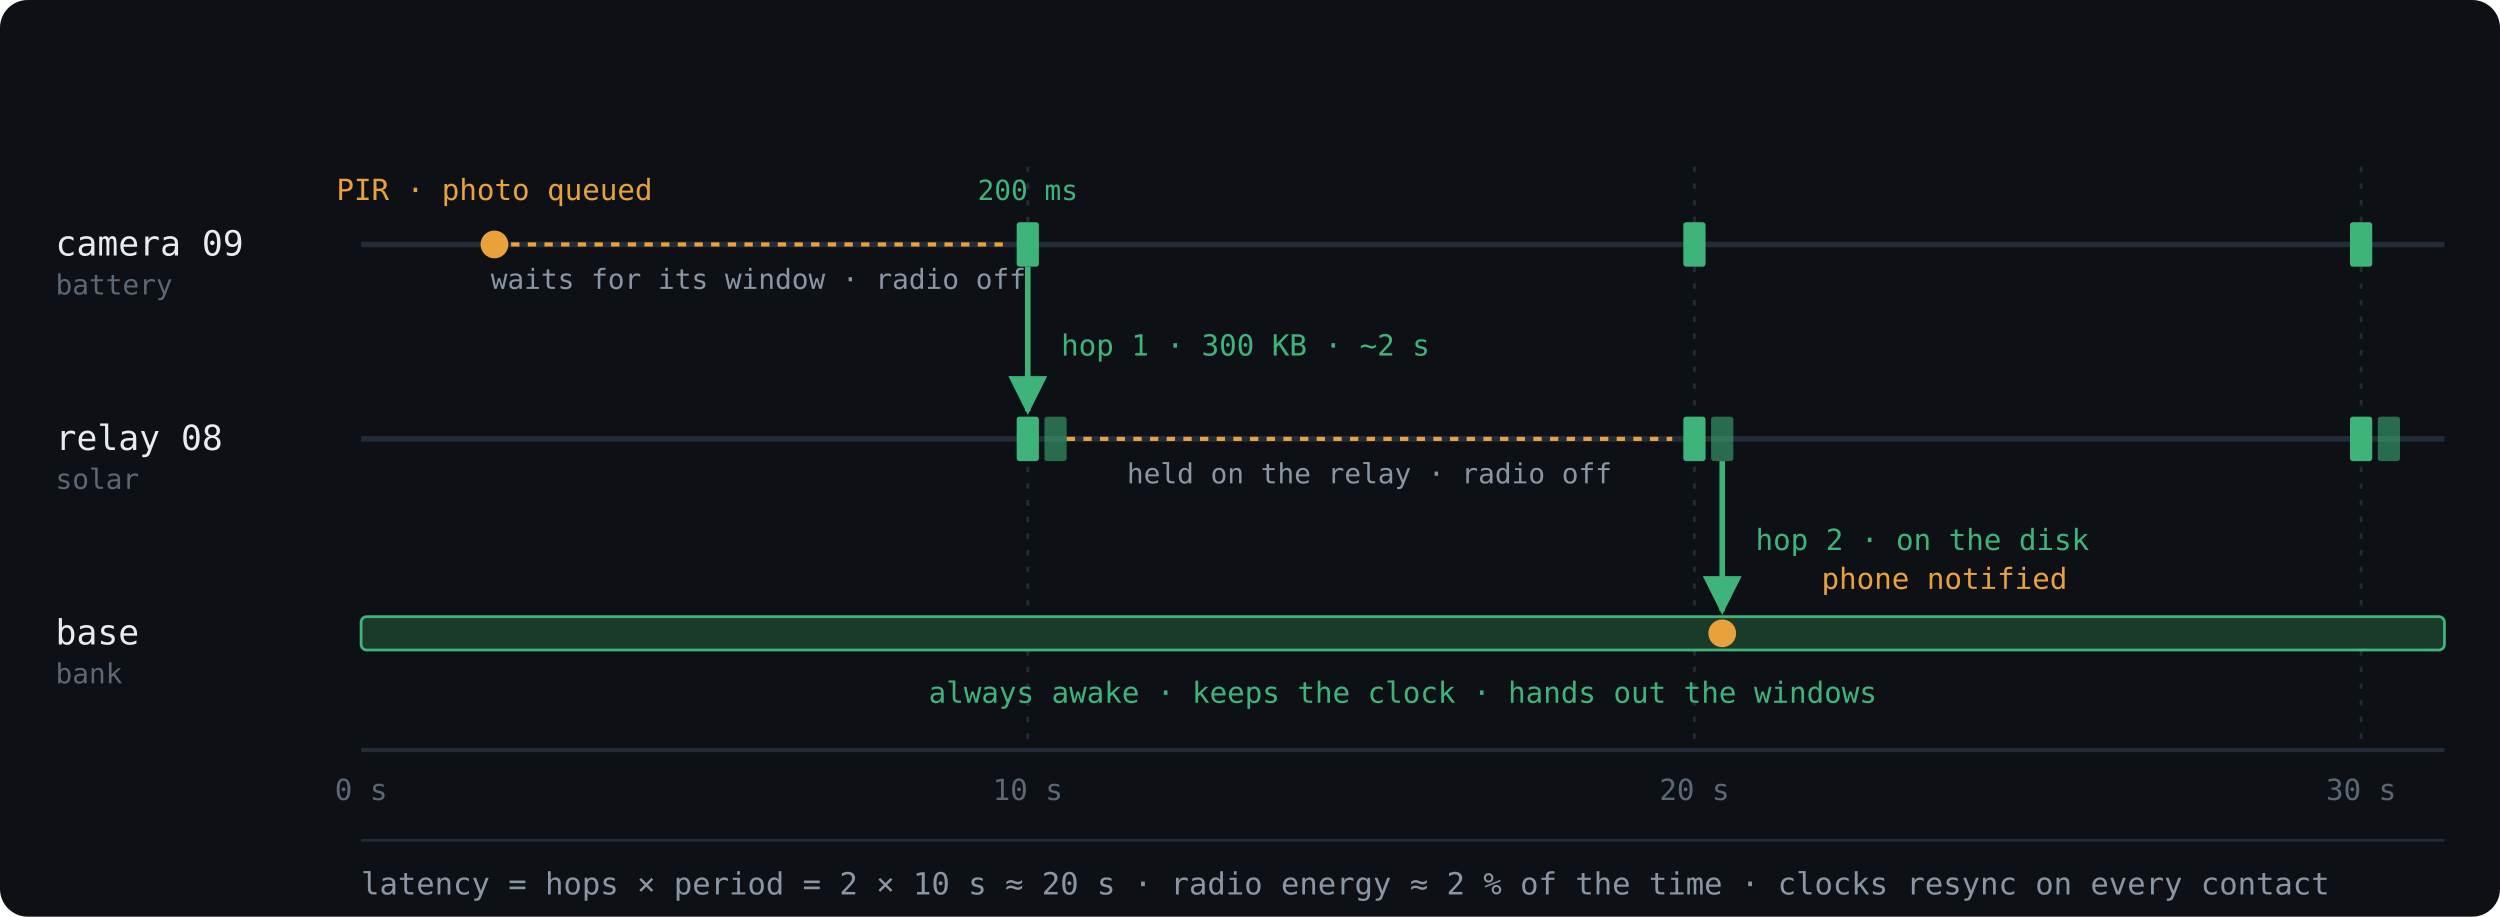
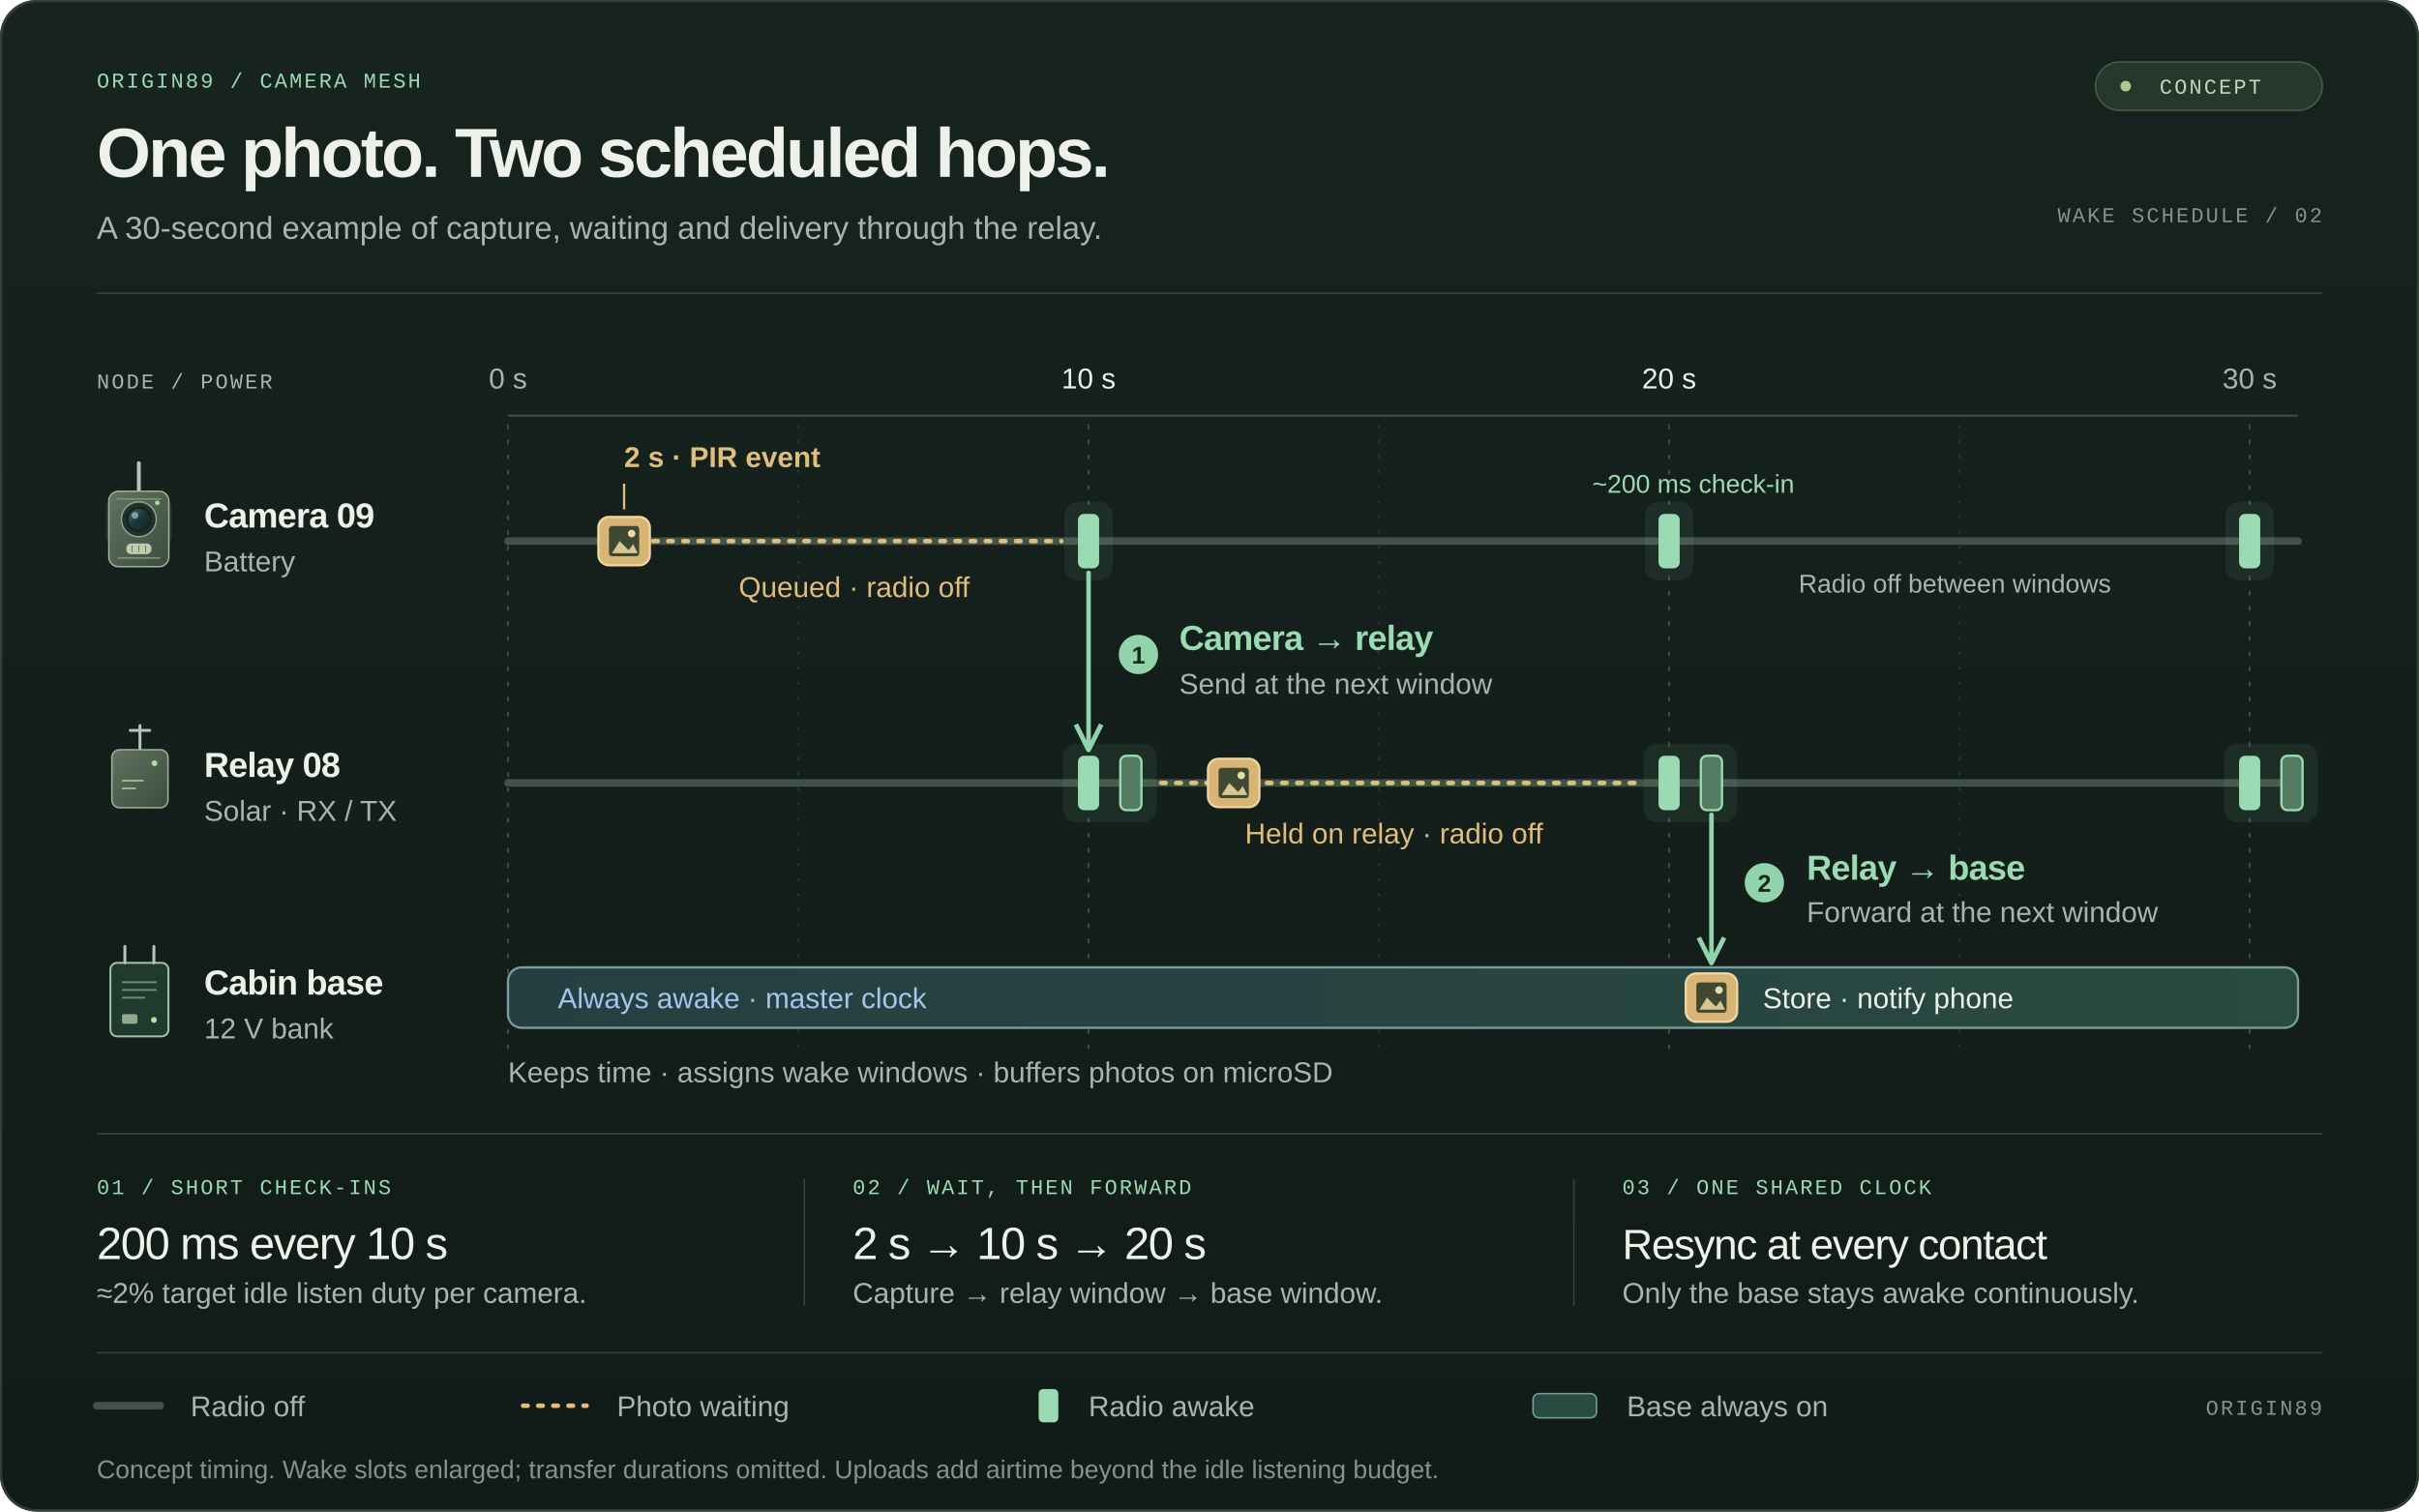
- <svg xmlns="http://www.w3.org/2000/svg" font-family="IBM Plex Mono, Menlo, monospace" viewBox="0 0 900 330" role="img" aria-label="Thirty seconds of the schedule: the camera wakes 200 ms every 10 s, a photo taken at 2 s is handed to the relay at its 10 s window and reaches the base at the relay's 20 s window; everything but the base sleeps between windows">
-   <rect width="100%" height="100%" rx="10" fill="#0d1116" />
+ <svg xmlns="http://www.w3.org/2000/svg" xmlns:xlink="http://www.w3.org/1999/xlink" width="1600" height="1000" viewBox="0 0 1600 1000" role="img" aria-labelledby="title description">
  <defs>
-     <marker id="ahs" viewBox="0 0 10 10" refX="9" refY="5" markerWidth="7" markerHeight="7" orient="auto">
-       <path d="M0,0 L10,5 L0,10 z" fill="#3fb47a" />
+     <style>
+       text { font-family: -apple-system, BlinkMacSystemFont, 'Segoe UI', Arial, sans-serif; }
+       .ink { fill: #eef1e9; }
+       .muted { fill: #a6b5ae; }
+       .quiet { fill: #81948a; }
+       .green { fill: #9adbb3; }
+       .blue { fill: #a5c5ee; }
+       .amber { fill: #dfbd7c; }
+       .mono { font-family: 'SFMono-Regular', Consolas, 'Liberation Mono', monospace; font-size: 14px; letter-spacing: 1.4px; }
+       .label { font-size: 23px; font-weight: 600; letter-spacing: -.45px; }
+       .body { font-size: 19px; }
+       .small { font-size: 17px; }
+       .transfer { fill: none; stroke: #91d4ab; stroke-width: 3; stroke-linecap: round; marker-end: url(#transfer-arrow); }
+       .waiting { fill: none; stroke: #dfbd7c; stroke-width: 3; stroke-linecap: round; stroke-dasharray: 3 7; }
+       .off { stroke: #415349; stroke-width: 5; stroke-linecap: round; }
+     </style>
+     <linearGradient id="paper" x2="0" y2="1">
+       <stop stop-color="#17231f" />
+       <stop offset="1" stop-color="#111b18" />
+     </linearGradient>
+     <linearGradient id="housing" x2="1" y2="1">
+       <stop stop-color="#617260" />
+       <stop offset="1" stop-color="#3b4e3e" />
+     </linearGradient>
+     <linearGradient id="glass" x2="1" y2="1">
+       <stop stop-color="#416c70" />
+       <stop offset=".5" stop-color="#1c383c" />
+       <stop offset="1" stop-color="#0e211f" />
+     </linearGradient>
+     <linearGradient id="base-strip">
+       <stop stop-color="#263e41" />
+       <stop offset="1" stop-color="#294a40" />
+     </linearGradient>
+     <marker id="transfer-arrow" viewBox="0 0 10 10" refX="8" refY="5" markerWidth="7" markerHeight="7" orient="auto">
+       <path d="M1 1 9 5 1 9" fill="none" stroke="#91d4ab" stroke-width="1.5" stroke-linejoin="round" />
    </marker>
+     <g id="camera-icon">
+       <path d="M31-29V1" stroke="#b4c5b5" stroke-width="4" stroke-linecap="round" />
+       <rect x="-3" y="11" width="68" height="42" rx="5" fill="#233629" />
+       <rect width="62" height="78" rx="10" fill="url(#housing)" stroke="#a3b39c" stroke-width="1.5" />
+       <path d="M8 8h46M9 69h44" stroke="#83957b" stroke-width="1.5" />
+       <circle cx="31" cy="29" r="18" fill="#20332a" stroke="#8fa68d" stroke-width="1.5" />
+       <circle cx="31" cy="29" r="12" fill="url(#glass)" stroke="#142922" stroke-width="3" />
+       <circle cx="27" cy="25" r="3.5" fill="#afdcd5" opacity=".6" />
+       <rect x="18" y="54" width="26" height="11" rx="5" fill="#bfccae" />
+       <path d="M24 56v7m7-7v7m7-7v7" stroke="#66795e" />
+       <circle cx="50" cy="12" r="2.4" fill="#a8df9c" />
+     </g>
+     <g id="relay-icon">
+       <path d="M29-25V0m-10-20h20" fill="none" stroke="#b4c5b5" stroke-width="3" stroke-linecap="round" />
+       <rect width="58" height="60" rx="8" fill="url(#housing)" stroke="#a3b39c" stroke-width="1.5" />
+       <path d="M11 32h21m-21 8h13" stroke="#9fb28e" stroke-width="2" stroke-linecap="round" />
+       <circle cx="44" cy="14" r="3" fill="#a8df9c" />
+     </g>
+     <g id="base-icon">
+       <rect width="60" height="76" rx="7" fill="#203a2d" stroke="#a1c3a6" stroke-width="2" />
+       <path d="M15-17V0m30-17V0" stroke="#b4c5b5" stroke-width="3" stroke-linecap="round" />
+       <path d="M12 20h36m-36 8h36m-36 8h24" stroke="#658f70" stroke-width="2" />
+       <rect x="12" y="53" width="16" height="10" rx="2" fill="#8fa98c" />
+       <circle cx="45" cy="59" r="3" fill="#b7e49b" />
+     </g>
+     <g id="photo">
+       <rect x="-17" y="-16" width="34" height="32" rx="7" fill="#d8b574" stroke="#f0d5a1" stroke-width="1.5" />
+       <rect x="-10" y="-10" width="20" height="20" rx="2" fill="#3f4931" />
+       <path d="m-8 8 5-8 6 6 3-4 3 6" fill="#d8c695" />
+       <circle cx="5" cy="-5" r="2.5" fill="#e5dba9" />
+     </g>
+     <g id="camera-slot">
+       <rect x="-16" y="-26" width="32" height="52" rx="9" fill="#91d4ab" opacity=".08" />
+       <rect x="-7" y="-18" width="14" height="36" rx="4" fill="#9adbb3" />
+     </g>
+     <g id="relay-slots">
+       <rect x="-17" y="-26" width="62" height="52" rx="9" fill="#91d4ab" opacity=".08" />
+       <rect x="-7" y="-18" width="14" height="36" rx="4" fill="#9adbb3" />
+       <rect x="21" y="-18" width="14" height="36" rx="4" fill="#547c62" stroke="#9adbb3" stroke-width="1.5" />
+     </g>
  </defs>
-   <line x1="130" y1="270" x2="880" y2="270" stroke="#232c36" stroke-width="1.5" />
-   <g fill="#5c6873" font-size="10.5" text-anchor="middle">
-     <text x="130" y="288">0 s</text>
-     <text x="370" y="288">10 s</text>
-     <text x="610" y="288">20 s</text>
-     <text x="850" y="288">30 s</text>
+   <rect width="1600" height="1000" rx="24" fill="url(#paper)" />
+   <rect x=".75" y=".75" width="1598.5" height="998.5" rx="24" fill="none" stroke="#304036" stroke-width="1.5" />
+   <g id="heading">
+     <text x="64" y="58" class="mono green">ORIGIN89 / CAMERA MESH</text>
+     <text x="64" y="117" class="ink" font-size="46" font-weight="600" letter-spacing="-1.7">One photo. Two scheduled hops.</text>
+     <text x="64" y="158" class="muted" font-size="21">A 30-second example of capture, waiting and delivery through the relay.</text>
+     <rect x="1386" y="41" width="150" height="32" rx="16" fill="#26382b" stroke="#465c44" />
+     <circle cx="1406" cy="57" r="3.5" fill="#abc992" />
+     <text x="1462" y="62" text-anchor="middle" class="mono" fill="#c5d5bc">CONCEPT</text>
+     <text x="1536" y="147" text-anchor="end" class="mono quiet">WAKE SCHEDULE / 02</text>
+     <path d="M64 194H1536" stroke="#34463a" />
  </g>
-   <g stroke="#232c36" stroke-width="1" stroke-dasharray="2 4">
-     <line x1="370" y1="60" x2="370" y2="270" />
-     <line x1="610" y1="60" x2="610" y2="270" />
-     <line x1="850" y1="60" x2="850" y2="270" />
+   <g id="time-axis" aria-label="Time in seconds: zero, ten, twenty and thirty">
+     <text x="64" y="257" class="mono muted">NODE / POWER</text>
+     <text x="336" y="257" text-anchor="middle" class="body muted">0 s</text>
+     <text x="720" y="257" text-anchor="middle" class="body ink">10 s</text>
+     <text x="1104" y="257" text-anchor="middle" class="body ink">20 s</text>
+     <text x="1488" y="257" text-anchor="middle" class="body muted">30 s</text>
+     <path d="M336 281V696m384-415v415m384-415v415m384-415v415" stroke="#3b4e41" stroke-width="1.3" stroke-dasharray="3 7" />
+     <path d="M528 281V696m384-415v415m384-415v415" stroke="#273a2e" stroke-width="1" stroke-dasharray="2 8" />
+     <path d="M336 275H1520" stroke="#3b4e41" stroke-width="1.3" />
  </g>
-   <g fill="#e8ecf1" font-size="12.5">
-     <text x="20" y="92">camera 09</text>
-     <text x="20" y="162">relay 08</text>
-     <text x="20" y="232">base</text>
+   <g id="node-labels">
+     <use xlink:href="#camera-icon" transform="translate(72 325) scale(.64)" />
+     <text x="135" y="349" class="label ink">Camera 09</text>
+     <text x="135" y="378" class="body muted">Battery</text>
+     <use xlink:href="#relay-icon" transform="translate(74 496) scale(.64)" />
+     <text x="135" y="514" class="label ink">Relay 08</text>
+     <text x="135" y="543" class="body muted">Solar · RX / TX</text>
+     <use xlink:href="#base-icon" transform="translate(73 637) scale(.64)" />
+     <text x="135" y="658" class="label ink">Cabin base</text>
+     <text x="135" y="687" class="body muted">12 V bank</text>
  </g>
-   <g fill="#5c6873" font-size="10">
-     <text x="20" y="106">battery</text>
-     <text x="20" y="176">solar</text>
-     <text x="20" y="246">bank</text>
+   <g id="radio-state" aria-label="Camera and relay sleep between wake windows; the base stays on">
+     <path d="M336 358H1520M336 518H1520" class="off" />
+     <rect x="336" y="640" width="1184" height="40" rx="9" fill="url(#base-strip)" stroke="#779f9a" stroke-width="1.5" />
+     <text x="369" y="667" class="body blue" font-weight="500">Always awake · master clock</text>
+     <use xlink:href="#camera-slot" x="720" y="358" />
+     <use xlink:href="#camera-slot" x="1104" y="358" />
+     <use xlink:href="#camera-slot" x="1488" y="358" />
+     <use xlink:href="#relay-slots" x="720" y="518" />
+     <use xlink:href="#relay-slots" x="1104" y="518" />
+     <use xlink:href="#relay-slots" x="1488" y="518" />
+     <text x="1120" y="326" text-anchor="middle" class="small green">~200 ms check-in</text>
+     <text x="1293" y="392" text-anchor="middle" class="small muted">Radio off between windows</text>
+     <text x="336" y="716" class="body muted">Keeps time · assigns wake windows · buffers photos on microSD</text>
  </g>
-   <line x1="130" y1="88" x2="880" y2="88" stroke="#232c36" stroke-width="2" />
-   <line x1="130" y1="158" x2="880" y2="158" stroke="#232c36" stroke-width="2" />
-   <rect x="130" y="222" width="750" height="12" rx="2" fill="#1a3a2a" stroke="#3fb47a" stroke-width="1" />
-   <text x="505" y="253" fill="#3fb47a" font-size="10.5" text-anchor="middle">always awake · keeps the clock · hands out the windows</text>
-   <g fill="#3fb47a">
-     <rect x="366" y="80" width="8" height="16" rx="1" />
-     <rect x="606" y="80" width="8" height="16" rx="1" />
-     <rect x="846" y="80" width="8" height="16" rx="1" />
+   <g id="capture" aria-label="At two seconds the camera captures a photo, queues it and turns its radio off">
+     <path d="M432 358H702" class="waiting" />
+     <use xlink:href="#photo" x="412.8" y="358" />
+     <path d="M412.8 337v-17" stroke="#dfbd7c" stroke-width="1.5" />
+     <text x="412.8" y="309" class="body amber" font-weight="600">2 s · PIR event</text>
+     <text x="565" y="395" text-anchor="middle" class="body amber">Queued · radio off</text>
  </g>
-   <g fill="#3fb47a">
-     <rect x="366" y="150" width="8" height="16" rx="1" />
-     <rect x="376" y="150" width="8" height="16" rx="1" opacity=".55" />
-     <rect x="606" y="150" width="8" height="16" rx="1" />
-     <rect x="616" y="150" width="8" height="16" rx="1" opacity=".55" />
-     <rect x="846" y="150" width="8" height="16" rx="1" />
-     <rect x="856" y="150" width="8" height="16" rx="1" opacity=".55" />
+   <g id="first-hop" aria-label="At the ten-second window the camera hands the photo to the relay">
+     <path d="M720 379V494" class="transfer" />
+     <circle cx="753" cy="433" r="13" fill="#91d4ab" />
+     <text x="753" y="439" text-anchor="middle" font-size="16" font-weight="700" fill="#16271d">1</text>
+     <text x="780" y="430" class="label green">Camera → relay</text>
+     <text x="780" y="459" class="body muted">Send at the next window</text>
  </g>
-   <text x="370" y="72" fill="#3fb47a" font-size="10" text-anchor="middle">200 ms</text>
-   <circle cx="178" cy="88" r="5" fill="#e9a13c" />
-   <text x="178" y="72" fill="#e9a13c" font-size="10.5" text-anchor="middle">PIR · photo queued</text>
-   <path d="M184,88 L362,88" fill="none" stroke="#e9a13c" stroke-width="1.5" stroke-dasharray="3 3" />
-   <text x="273" y="104" fill="#8a96a3" font-size="10" text-anchor="middle">waits for its window · radio off</text>
-   <path d="M370,96 L370,148" fill="none" stroke="#3fb47a" stroke-width="2" marker-end="url(#ahs)" />
-   <text x="382" y="128" fill="#3fb47a" font-size="10.5">hop 1 · 300 KB · ~2 s</text>
-   <path d="M384,158 L602,158" fill="none" stroke="#e9a13c" stroke-width="1.5" stroke-dasharray="3 3" />
-   <text x="493" y="174" fill="#8a96a3" font-size="10" text-anchor="middle">held on the relay · radio off</text>
-   <path d="M620,166 L620,220" fill="none" stroke="#3fb47a" stroke-width="2" marker-end="url(#ahs)" />
-   <text x="632" y="198" fill="#3fb47a" font-size="10.5">hop 2 · on the disk</text>
-   <circle cx="620" cy="228" r="5" fill="#e9a13c" />
-   <text x="700" y="212" fill="#e9a13c" font-size="10.5" text-anchor="middle">phone notified</text>
-   <rect x="130" y="302" width="750" height="1" fill="#232c36" />
-   <text x="130" y="322" fill="#8a96a3" font-size="11">latency = hops × period = 2 × 10 s ≈ 20 s · radio energy ≈ 2 % of the time · clocks resync on every contact</text>
+   <g id="relay-buffer" aria-label="The relay holds the photo with its radio off until the next forwarding window">
+     <path d="M768 518H1085" class="waiting" />
+     <use xlink:href="#photo" x="816" y="518" />
+     <text x="922" y="558" text-anchor="middle" class="body amber">Held on relay · radio off</text>
+   </g>
+   <g id="second-hop" aria-label="At the next forwarding window, around twenty seconds, the relay hands the photo to the base">
+     <path d="M1132 539V635" class="transfer" />
+     <circle cx="1167" cy="584" r="13" fill="#91d4ab" />
+     <text x="1167" y="590" text-anchor="middle" font-size="16" font-weight="700" fill="#16271d">2</text>
+     <text x="1195" y="582" class="label green">Relay → base</text>
+     <text x="1195" y="610" class="body muted">Forward at the next window</text>
+     <use xlink:href="#photo" x="1132" y="660" />
+     <text x="1166" y="667" class="body ink" font-weight="500">Store · notify phone</text>
+   </g>
+   <g id="timing-notes">
+     <path d="M64 750H1536" stroke="#34463a" />
+     <text x="64" y="790" class="mono green">01 / SHORT CHECK-INS</text>
+     <text x="64" y="833" class="ink" font-size="30" font-weight="500" letter-spacing="-.8">200 ms every 10 s</text>
+     <text x="64" y="862" class="body muted">≈2% target idle listen duty per camera.</text>
+     <path d="M532 780v84" stroke="#34463a" />
+     <text x="564" y="790" class="mono green">02 / WAIT, THEN FORWARD</text>
+     <text x="564" y="833" class="ink" font-size="30" font-weight="500" letter-spacing="-.8">2 s → 10 s → 20 s</text>
+     <text x="564" y="862" class="body muted">Capture → relay window → base window.</text>
+     <path d="M1041 780v84" stroke="#34463a" />
+     <text x="1073" y="790" class="mono green">03 / ONE SHARED CLOCK</text>
+     <text x="1073" y="833" class="ink" font-size="28" font-weight="500" letter-spacing="-.8">Resync at every contact</text>
+     <text x="1073" y="862" class="body muted">Only the base stays awake continuously.</text>
+   </g>
+   <g id="legend">
+     <path d="M64 895H1536" stroke="#34463a" />
+     <path d="M64 930h42" class="off" />
+     <text x="126" y="937" class="body muted">Radio off</text>
+     <path d="M346 930h42" class="waiting" />
+     <text x="408" y="937" class="body muted">Photo waiting</text>
+     <rect x="687" y="919" width="13" height="22" rx="3" fill="#9adbb3" />
+     <text x="720" y="937" class="body muted">Radio awake</text>
+     <rect x="1014" y="922" width="42" height="16" rx="4" fill="#294a40" stroke="#779f9a" />
+     <text x="1076" y="937" class="body muted">Base always on</text>
+     <text x="1536" y="936" text-anchor="end" class="mono quiet">ORIGIN89</text>
+     <text x="64" y="978" class="small quiet">Concept timing. Wake slots enlarged; transfer durations omitted. Uploads add airtime beyond the idle listening budget.</text>
+   </g>
</svg>
